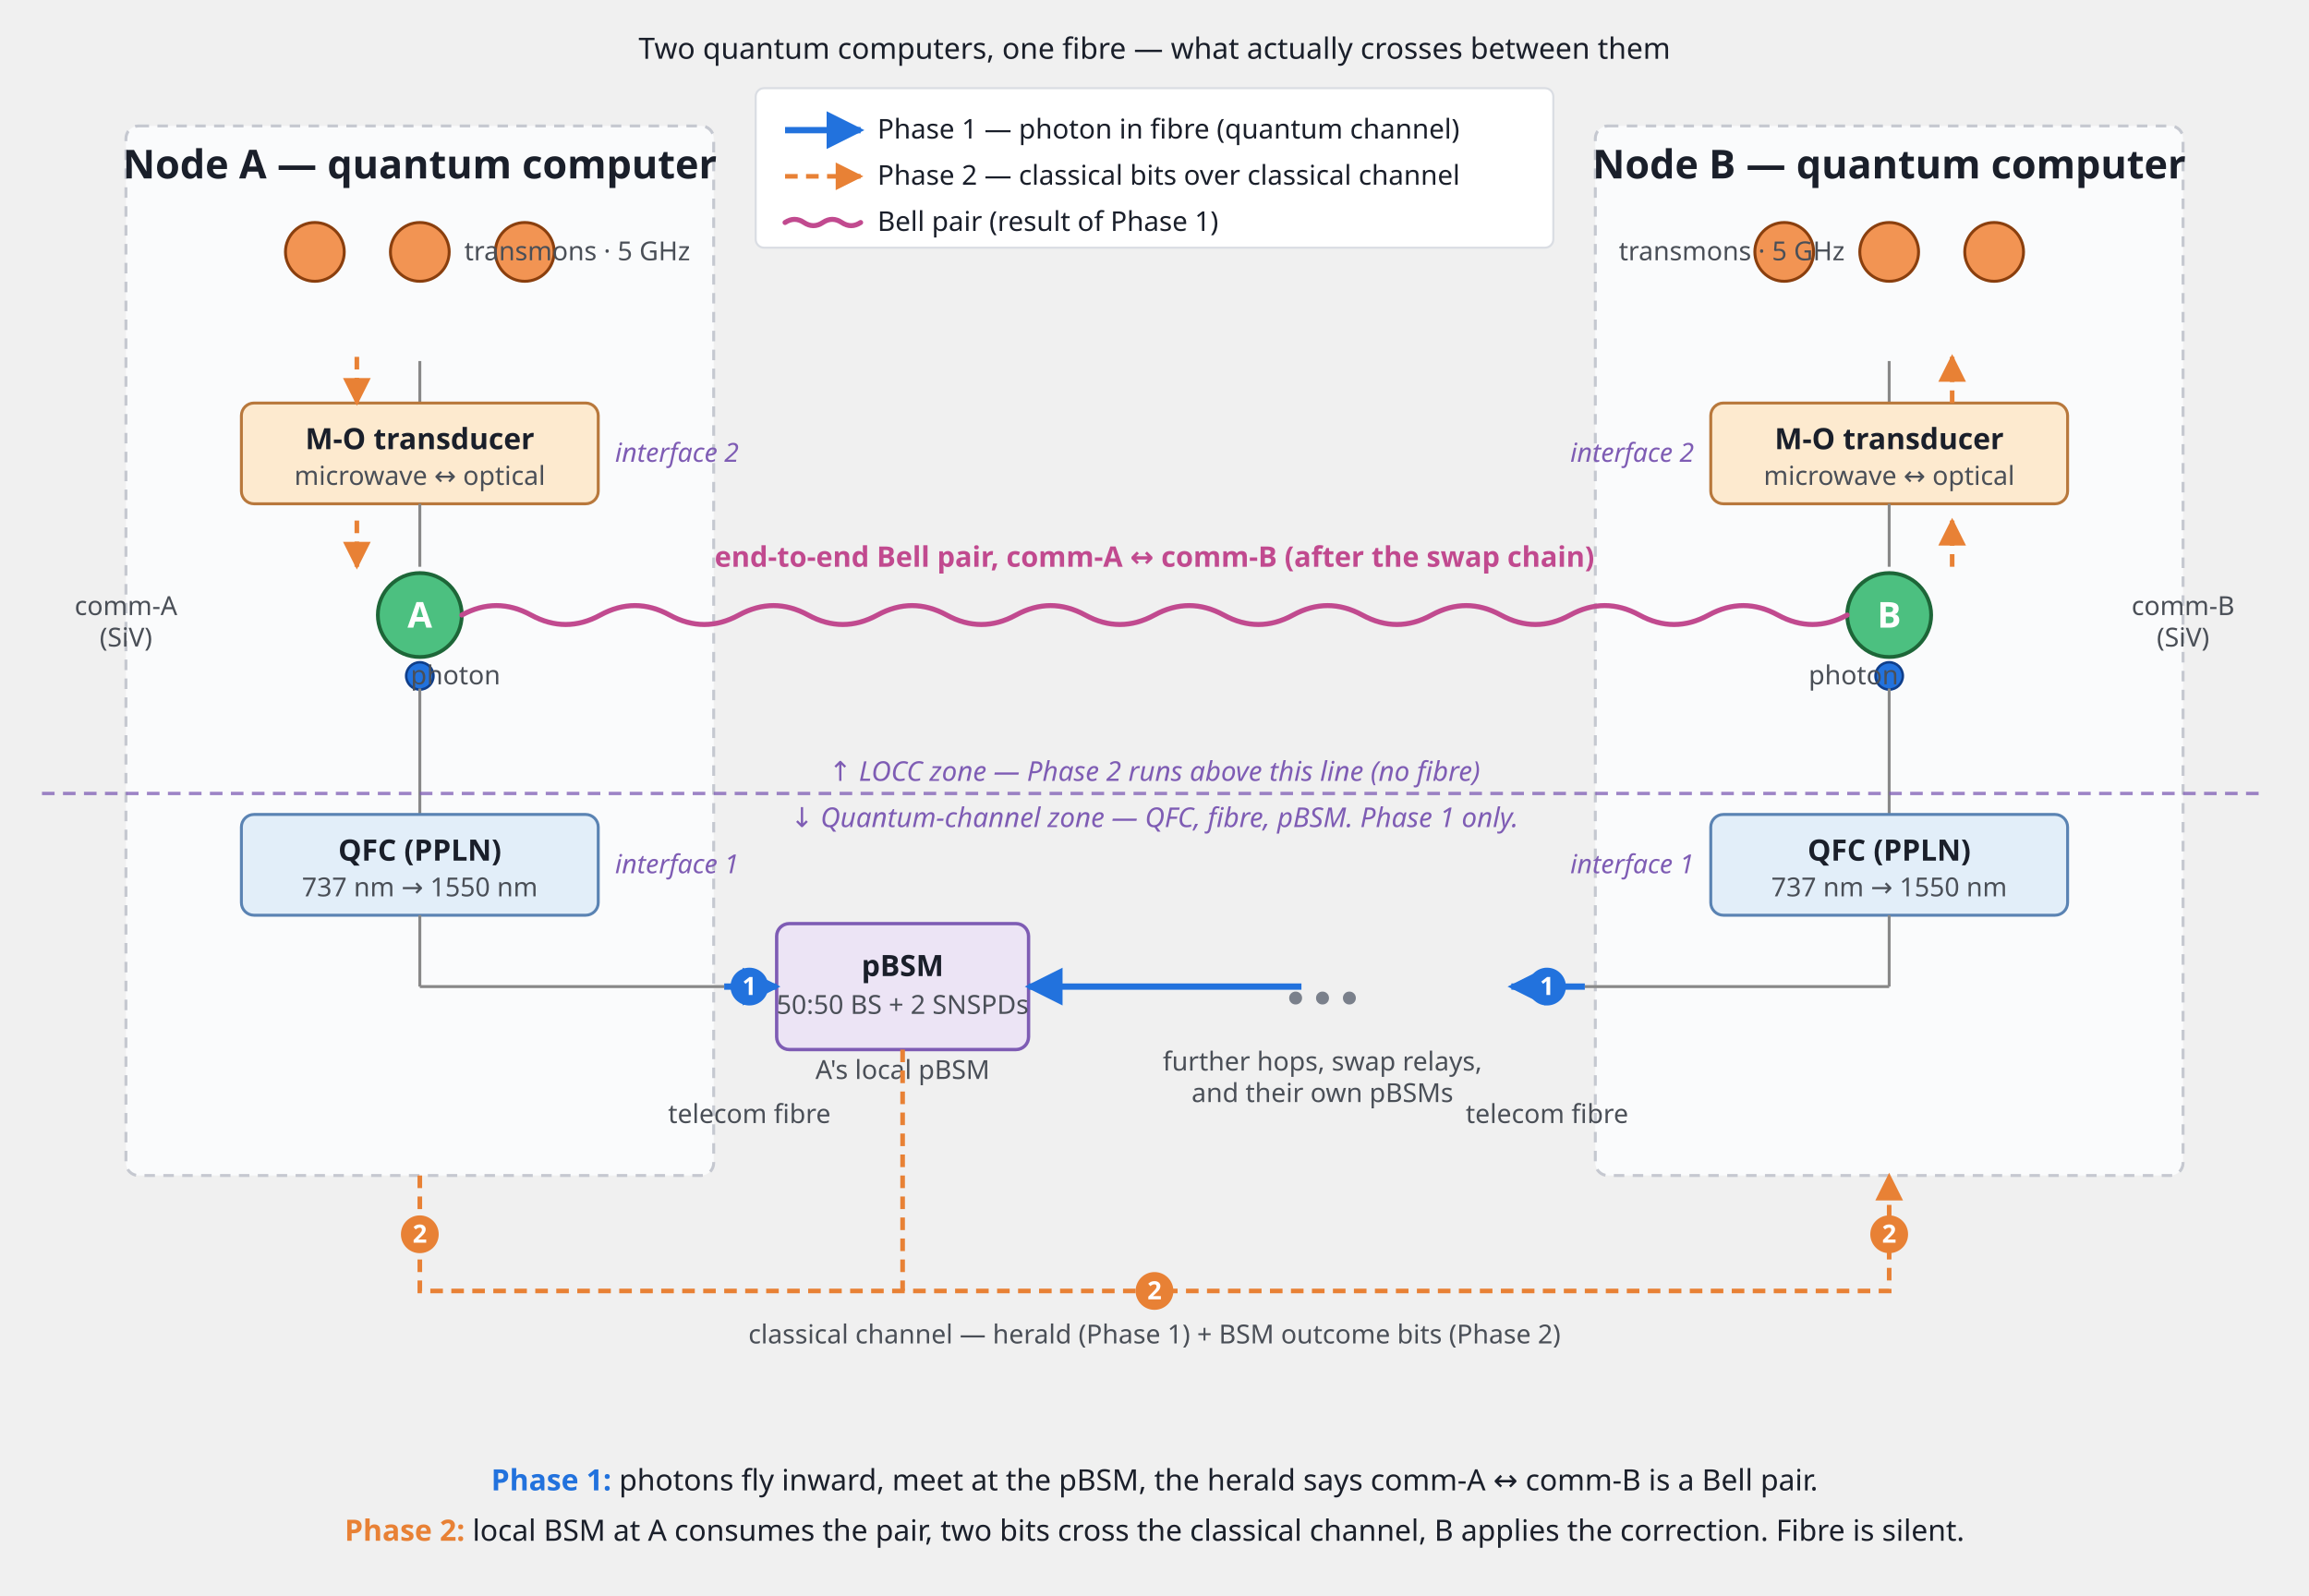
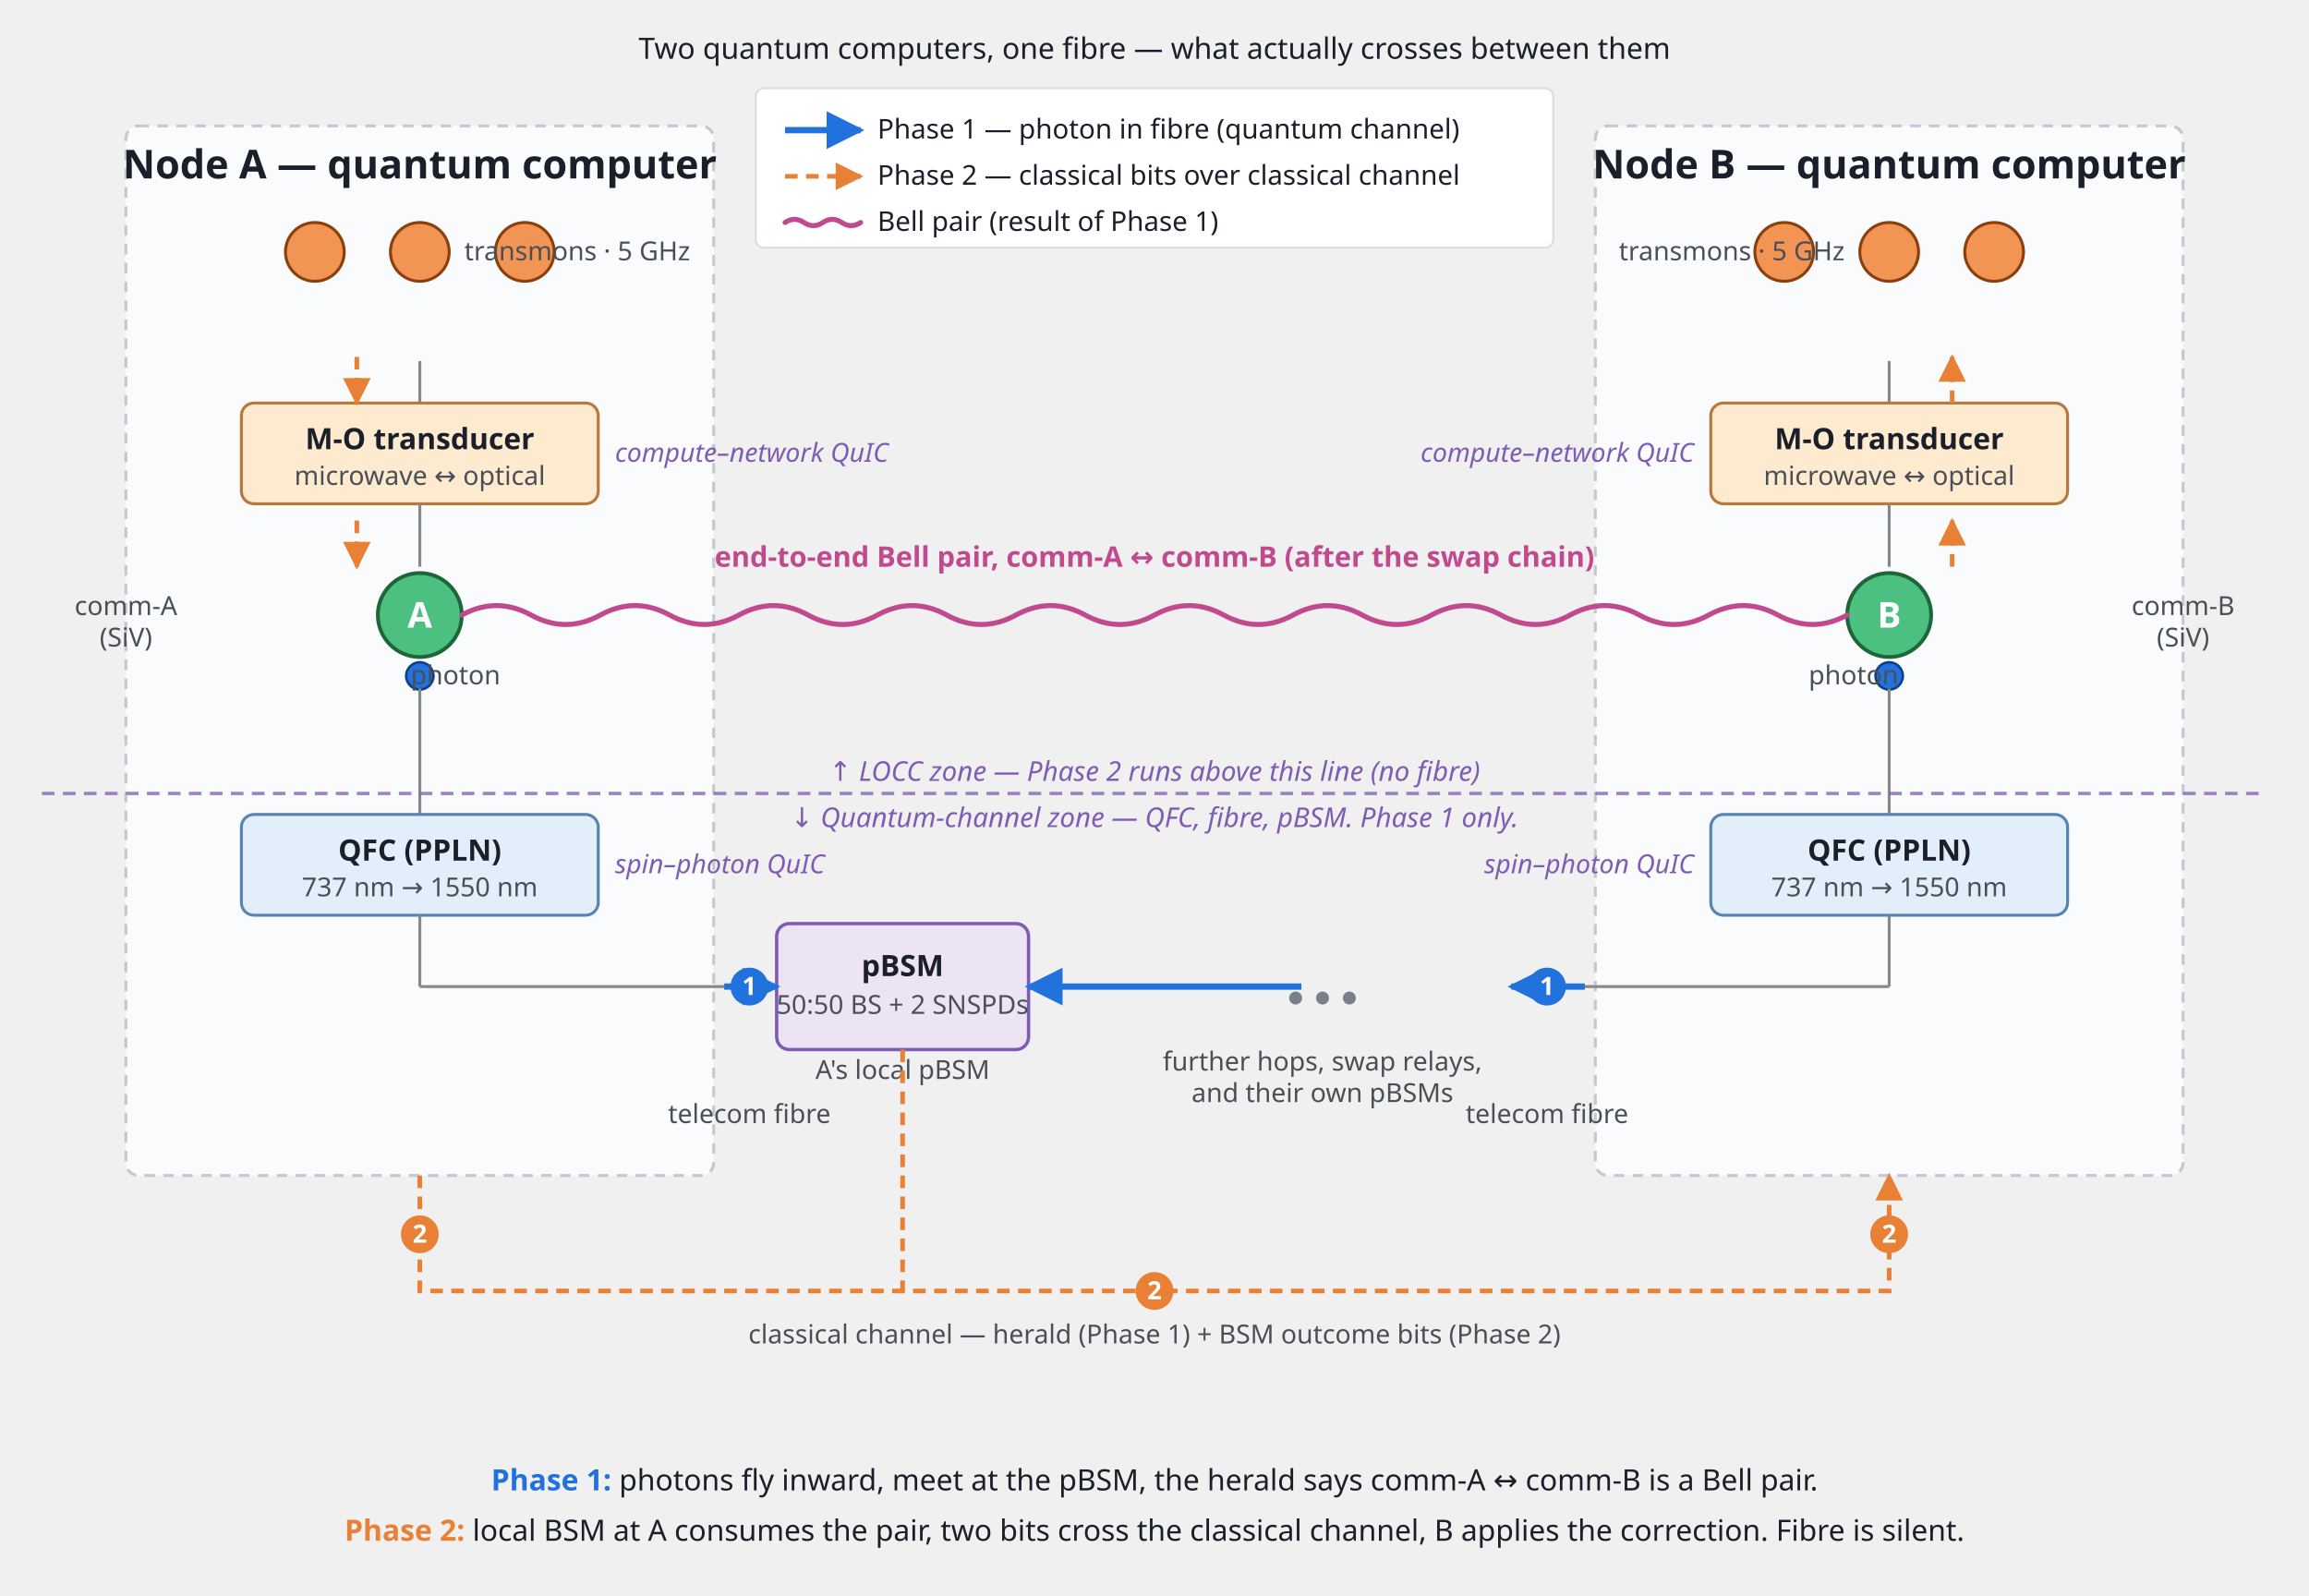
<svg xmlns="http://www.w3.org/2000/svg" viewBox="0 0 1100 760" role="img" aria-labelledby="td-title td-desc">
  <defs>
    <style>
      .frame      { fill: #fafbfc; stroke: #c5c8d0; stroke-width: 1.4; stroke-dasharray: 5,4; }
      .node-lbl   { font: 600 19px sans-serif; fill: #1a1f2a; text-anchor: middle; }
      .lbl        { font: 14px sans-serif; fill: #1a1f2a; text-anchor: middle; }
      .sub        { font: 12.5px sans-serif; fill: #4a4f57; text-anchor: middle; }
      .iface      { font: italic 12.5px sans-serif; fill: #7e5cb4; }
      .blk-lbl    { font: 600 14px sans-serif; fill: #1a1f2a; text-anchor: middle; }
      .blk-sub    { font: 12.5px sans-serif; fill: #4a4f57; text-anchor: middle; }
      .leg        { font: 13px sans-serif; fill: #1a1f2a; }
      .leg-h      { font: 600 13.5px sans-serif; fill: #1a1f2a; }
      .zone-lbl   { font: italic 13px sans-serif; fill: #7e5cb4; text-anchor: middle; }
      .transmon   { fill: #f29453; stroke: #8a3f0e; stroke-width: 1.4; }
      .comm       { fill: #4cc080; stroke: #1d6638; stroke-width: 1.8; }
      .photon     { fill: #2272dd; stroke: #0f3e8a; stroke-width: 1.2; }
      .mo-blk     { fill: #fdeacf; stroke: #b8783c; stroke-width: 1.4; }
      .qfc-blk    { fill: #e2eef9; stroke: #5a83b3; stroke-width: 1.4; }
      .bsm-blk    { fill: #ece4f5; stroke: #7e5cb4; stroke-width: 1.6; }
      .conn       { stroke: #888; stroke-width: 1.4; fill: none; }
      .q-arrow    { stroke: #2272dd; stroke-width: 3; fill: none; }
      .c-arrow    { stroke: #e88135; stroke-width: 2.2; stroke-dasharray: 6,4; fill: none; }
      .bell       { stroke: #c14a8f; stroke-width: 2.4; fill: none; stroke-linecap: round; }
      .bell-lbl   { font: 600 13.5px sans-serif; fill: #c14a8f; text-anchor: middle; }
      .phase-tag  { font: 700 12px sans-serif; fill: #ffffff; text-anchor: middle; }
      .zone-div   { stroke: #7e5cb4; stroke-width: 1.6; stroke-dasharray: 6,4; opacity: 0.75; }
    </style>
    <marker id="qhead" viewBox="0 0 10 10" refX="9" refY="5" markerWidth="6" markerHeight="6" orient="auto">
      <path d="M0 0 L10 5 L0 10 Z" fill="#2272dd" />
    </marker>
    <marker id="chead" viewBox="0 0 10 10" refX="9" refY="5" markerWidth="6" markerHeight="6" orient="auto">
      <path d="M0 0 L10 5 L0 10 Z" fill="#e88135" />
    </marker>
  </defs>
  <text x="550" y="28" class="lbl" font-size="17" font-weight="600">Two quantum computers, one fibre — what actually crosses between them</text>
  <g transform="translate(360,42)">
    <rect x="0" y="0" width="380" height="76" rx="4" fill="#ffffff" stroke="#dadde3" stroke-width="1" />
    <line x1="14" y1="20" x2="50" y2="20" class="q-arrow" marker-end="url(#qhead)" />
    <text x="58" y="24" class="leg">Phase 1 — photon in fibre (quantum channel)</text>
    <line x1="14" y1="42" x2="50" y2="42" class="c-arrow" marker-end="url(#chead)" />
    <text x="58" y="46" class="leg">Phase 2 — classical bits over classical channel</text>
    <path class="bell" d="M 14,64 q 4.5,-3 9,0 t 9,0 t 9,0 t 9,0" />
    <text x="58" y="68" class="leg">Bell pair (result of Phase 1)</text>
  </g>
  <rect class="frame" x="60" y="60" width="280" height="500" rx="6" />
  <text class="node-lbl" x="200" y="85">Node A — quantum computer</text>
  <circle class="transmon" cx="150" cy="120" r="14" />
  <circle class="transmon" cx="200" cy="120" r="14" />
  <circle class="transmon" cx="250" cy="120" r="14" />
  <text class="sub" x="275" y="124" text-anchor="start">transmons · 5 GHz</text>
  <line class="conn" x1="200" y1="172" x2="200" y2="192" />
  <rect class="mo-blk" x="115" y="192" width="170" height="48" rx="6" />
  <text class="blk-lbl" x="200" y="214">M-O transducer</text>
  <text class="blk-sub" x="200" y="231">microwave ↔ optical</text>
-   <text class="iface" x="293" y="220" text-anchor="start">interface 2</text>
+   <text class="iface" x="293" y="220" text-anchor="start">compute–network QuIC</text>
  <line class="conn" x1="200" y1="240" x2="200" y2="270" />
  <circle class="comm" cx="200" cy="293" r="20" />
  <text x="200" y="299" text-anchor="middle" font-family="sans-serif" font-size="17" font-weight="700" fill="#ffffff">A</text>
  <circle class="photon" cx="200" cy="322" r="6.5" />
  <text class="blk-sub" x="217" y="326" text-anchor="start" font-style="italic">photon</text>
  <text class="blk-sub" x="60" y="293" text-anchor="start" font-style="italic">comm-A</text>
  <text class="blk-sub" x="60" y="308" text-anchor="start" font-style="italic">(SiV)</text>
  <line class="conn" x1="200" y1="328" x2="200" y2="388" />
  <rect class="qfc-blk" x="115" y="388" width="170" height="48" rx="6" />
  <text class="blk-lbl" x="200" y="410">QFC (PPLN)</text>
  <text class="blk-sub" x="200" y="427">737 nm → 1550 nm</text>
-   <text class="iface" x="293" y="416" text-anchor="start">interface 1</text>
+   <text class="iface" x="293" y="416" text-anchor="start">spin–photon QuIC</text>
  <line class="conn" x1="200" y1="436" x2="200" y2="470" />
  <line class="conn" x1="200" y1="470" x2="345" y2="470" />
  <rect class="frame" x="760" y="60" width="280" height="500" rx="6" />
  <text class="node-lbl" x="900" y="85">Node B — quantum computer</text>
  <circle class="transmon" cx="850" cy="120" r="14" />
  <circle class="transmon" cx="900" cy="120" r="14" />
  <circle class="transmon" cx="950" cy="120" r="14" />
  <text class="sub" x="825" y="124" text-anchor="end">transmons · 5 GHz</text>
  <line class="conn" x1="900" y1="172" x2="900" y2="192" />
  <rect class="mo-blk" x="815" y="192" width="170" height="48" rx="6" />
  <text class="blk-lbl" x="900" y="214">M-O transducer</text>
  <text class="blk-sub" x="900" y="231">microwave ↔ optical</text>
-   <text class="iface" x="807" y="220" text-anchor="end">interface 2</text>
+   <text class="iface" x="807" y="220" text-anchor="end">compute–network QuIC</text>
  <line class="conn" x1="900" y1="240" x2="900" y2="270" />
  <circle class="comm" cx="900" cy="293" r="20" />
  <text x="900" y="299" text-anchor="middle" font-family="sans-serif" font-size="17" font-weight="700" fill="#ffffff">B</text>
  <circle class="photon" cx="900" cy="322" r="6.5" />
  <text class="blk-sub" x="883" y="326" text-anchor="end" font-style="italic">photon</text>
  <text class="blk-sub" x="1040" y="293" text-anchor="end" font-style="italic">comm-B</text>
  <text class="blk-sub" x="1040" y="308" text-anchor="end" font-style="italic">(SiV)</text>
  <line class="conn" x1="900" y1="328" x2="900" y2="388" />
  <rect class="qfc-blk" x="815" y="388" width="170" height="48" rx="6" />
  <text class="blk-lbl" x="900" y="410">QFC (PPLN)</text>
  <text class="blk-sub" x="900" y="427">737 nm → 1550 nm</text>
-   <text class="iface" x="807" y="416" text-anchor="end">interface 1</text>
+   <text class="iface" x="807" y="416" text-anchor="end">spin–photon QuIC</text>
  <line class="conn" x1="900" y1="436" x2="900" y2="470" />
  <line class="conn" x1="900" y1="470" x2="755" y2="470" />
  <rect class="bsm-blk" x="370" y="440" width="120" height="60" rx="6" />
  <text class="blk-lbl" x="430" y="465">pBSM</text>
  <text class="blk-sub" x="430" y="483">50:50 BS + 2 SNSPDs</text>
  <text class="sub" x="430" y="514" font-style="italic">A's local pBSM</text>
  <line class="q-arrow" x1="345" y1="470" x2="370" y2="470" marker-end="url(#qhead)" />
  <line class="q-arrow" x1="620" y1="470" x2="490" y2="470" marker-end="url(#qhead)" />
  <line class="q-arrow" x1="755" y1="470" x2="720" y2="470" marker-end="url(#qhead)" />
  <text class="sub" x="357" y="535">telecom fibre</text>
  <text class="sub" x="737" y="535">telecom fibre</text>
  <text x="630" y="478" text-anchor="middle" font-size="38" font-weight="700" fill="#7a808b">…</text>
  <text class="sub" x="630" y="510" font-style="italic">further hops, swap relays,</text>
  <text class="sub" x="630" y="525" font-style="italic">and their own pBSMs</text>
  <g>
    <circle cx="357" cy="470" r="9" fill="#2272dd" />
    <text class="phase-tag" x="357" y="474">1</text>
  </g>
  <g>
    <circle cx="737" cy="470" r="9" fill="#2272dd" />
    <text class="phase-tag" x="737" y="474">1</text>
  </g>
  <path class="bell" d="M 220,293 q 16.5,-9 33,0 t 33,0 t 33,0 t 33,0 t 33,0 t 33,0 t 33,0 t 33,0 t 33,0 t 33,0 t 33,0 t 33,0 t 33,0 t 33,0 t 33,0 t 33,0 t 33,0 t 33,0 t 33,0 t 33,0" />
  <text class="bell-lbl" x="550" y="270">end-to-end Bell pair, comm-A ↔ comm-B (after the swap chain)</text>
  <path class="c-arrow" d="M 200 560 L 200 615 L 900 615 L 900 560" marker-end="url(#chead)" />
  <line class="c-arrow" x1="430" y1="500" x2="430" y2="615" />
  <text class="sub" x="550" y="640" font-weight="600">classical channel — herald (Phase 1) + BSM outcome bits (Phase 2)</text>
  <g>
    <circle cx="200" cy="588" r="9" fill="#e88135" />
    <text class="phase-tag" x="200" y="592">2</text>
  </g>
  <g>
    <circle cx="550" cy="615" r="9" fill="#e88135" />
    <text class="phase-tag" x="550" y="619">2</text>
  </g>
  <g>
    <circle cx="900" cy="588" r="9" fill="#e88135" />
    <text class="phase-tag" x="900" y="592">2</text>
  </g>
  <line class="c-arrow" x1="170" y1="170" x2="170" y2="192" marker-end="url(#chead)" />
  <line class="c-arrow" x1="170" y1="248" x2="170" y2="270" marker-end="url(#chead)" />
  <line class="c-arrow" x1="930" y1="270" x2="930" y2="248" marker-end="url(#chead)" />
  <line class="c-arrow" x1="930" y1="192" x2="930" y2="170" marker-end="url(#chead)" />
  <line class="zone-div" x1="20" y1="378" x2="1080" y2="378" />
  <text class="zone-lbl" x="550" y="372">↑ LOCC zone — Phase 2 runs above this line (no fibre)</text>
  <text class="zone-lbl" x="550" y="394">↓ Quantum-channel zone — QFC, fibre, pBSM. Phase 1 only.</text>
  <text class="lbl" x="550" y="710" font-size="13">
    <tspan font-weight="600" fill="#2272dd">Phase 1:</tspan> photons fly inward, meet at the pBSM, the herald says comm-A ↔ comm-B is a Bell pair.
  </text>
  <text class="lbl" x="550" y="734" font-size="13">
    <tspan font-weight="600" fill="#e88135">Phase 2:</tspan> local BSM at A consumes the pair, two bits cross the classical channel, B applies the correction. Fibre is silent.
  </text>
</svg>
